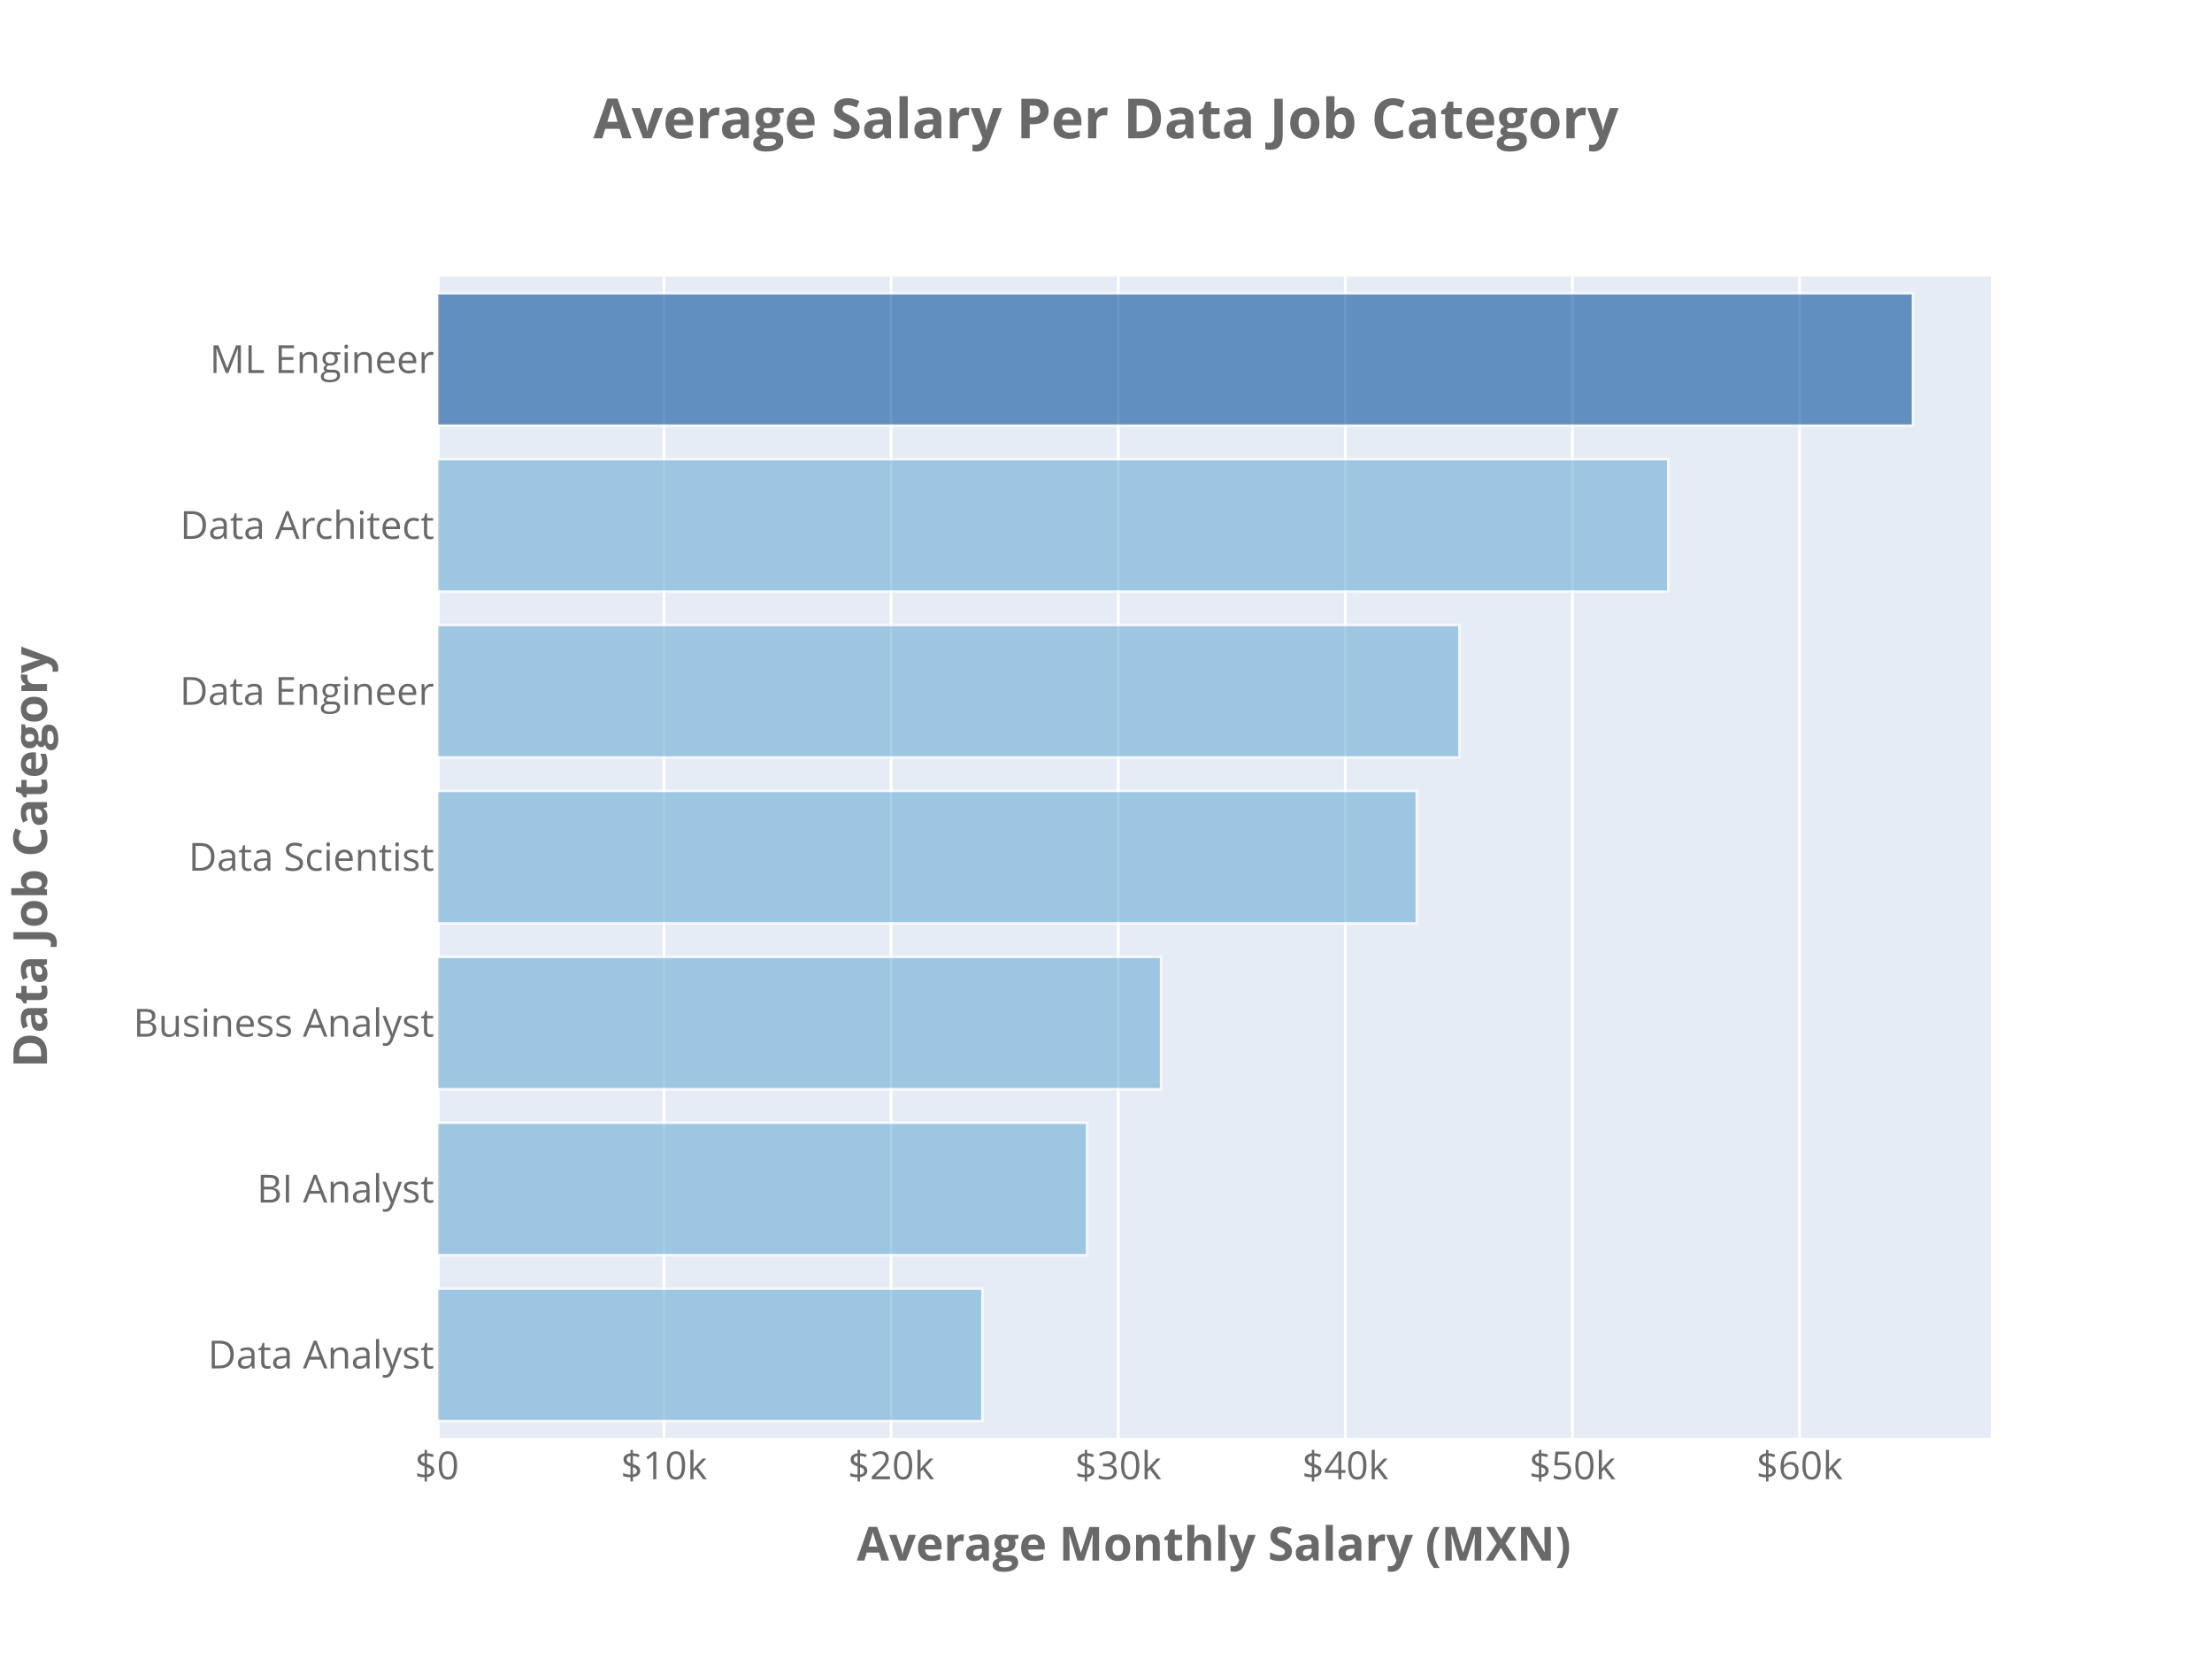
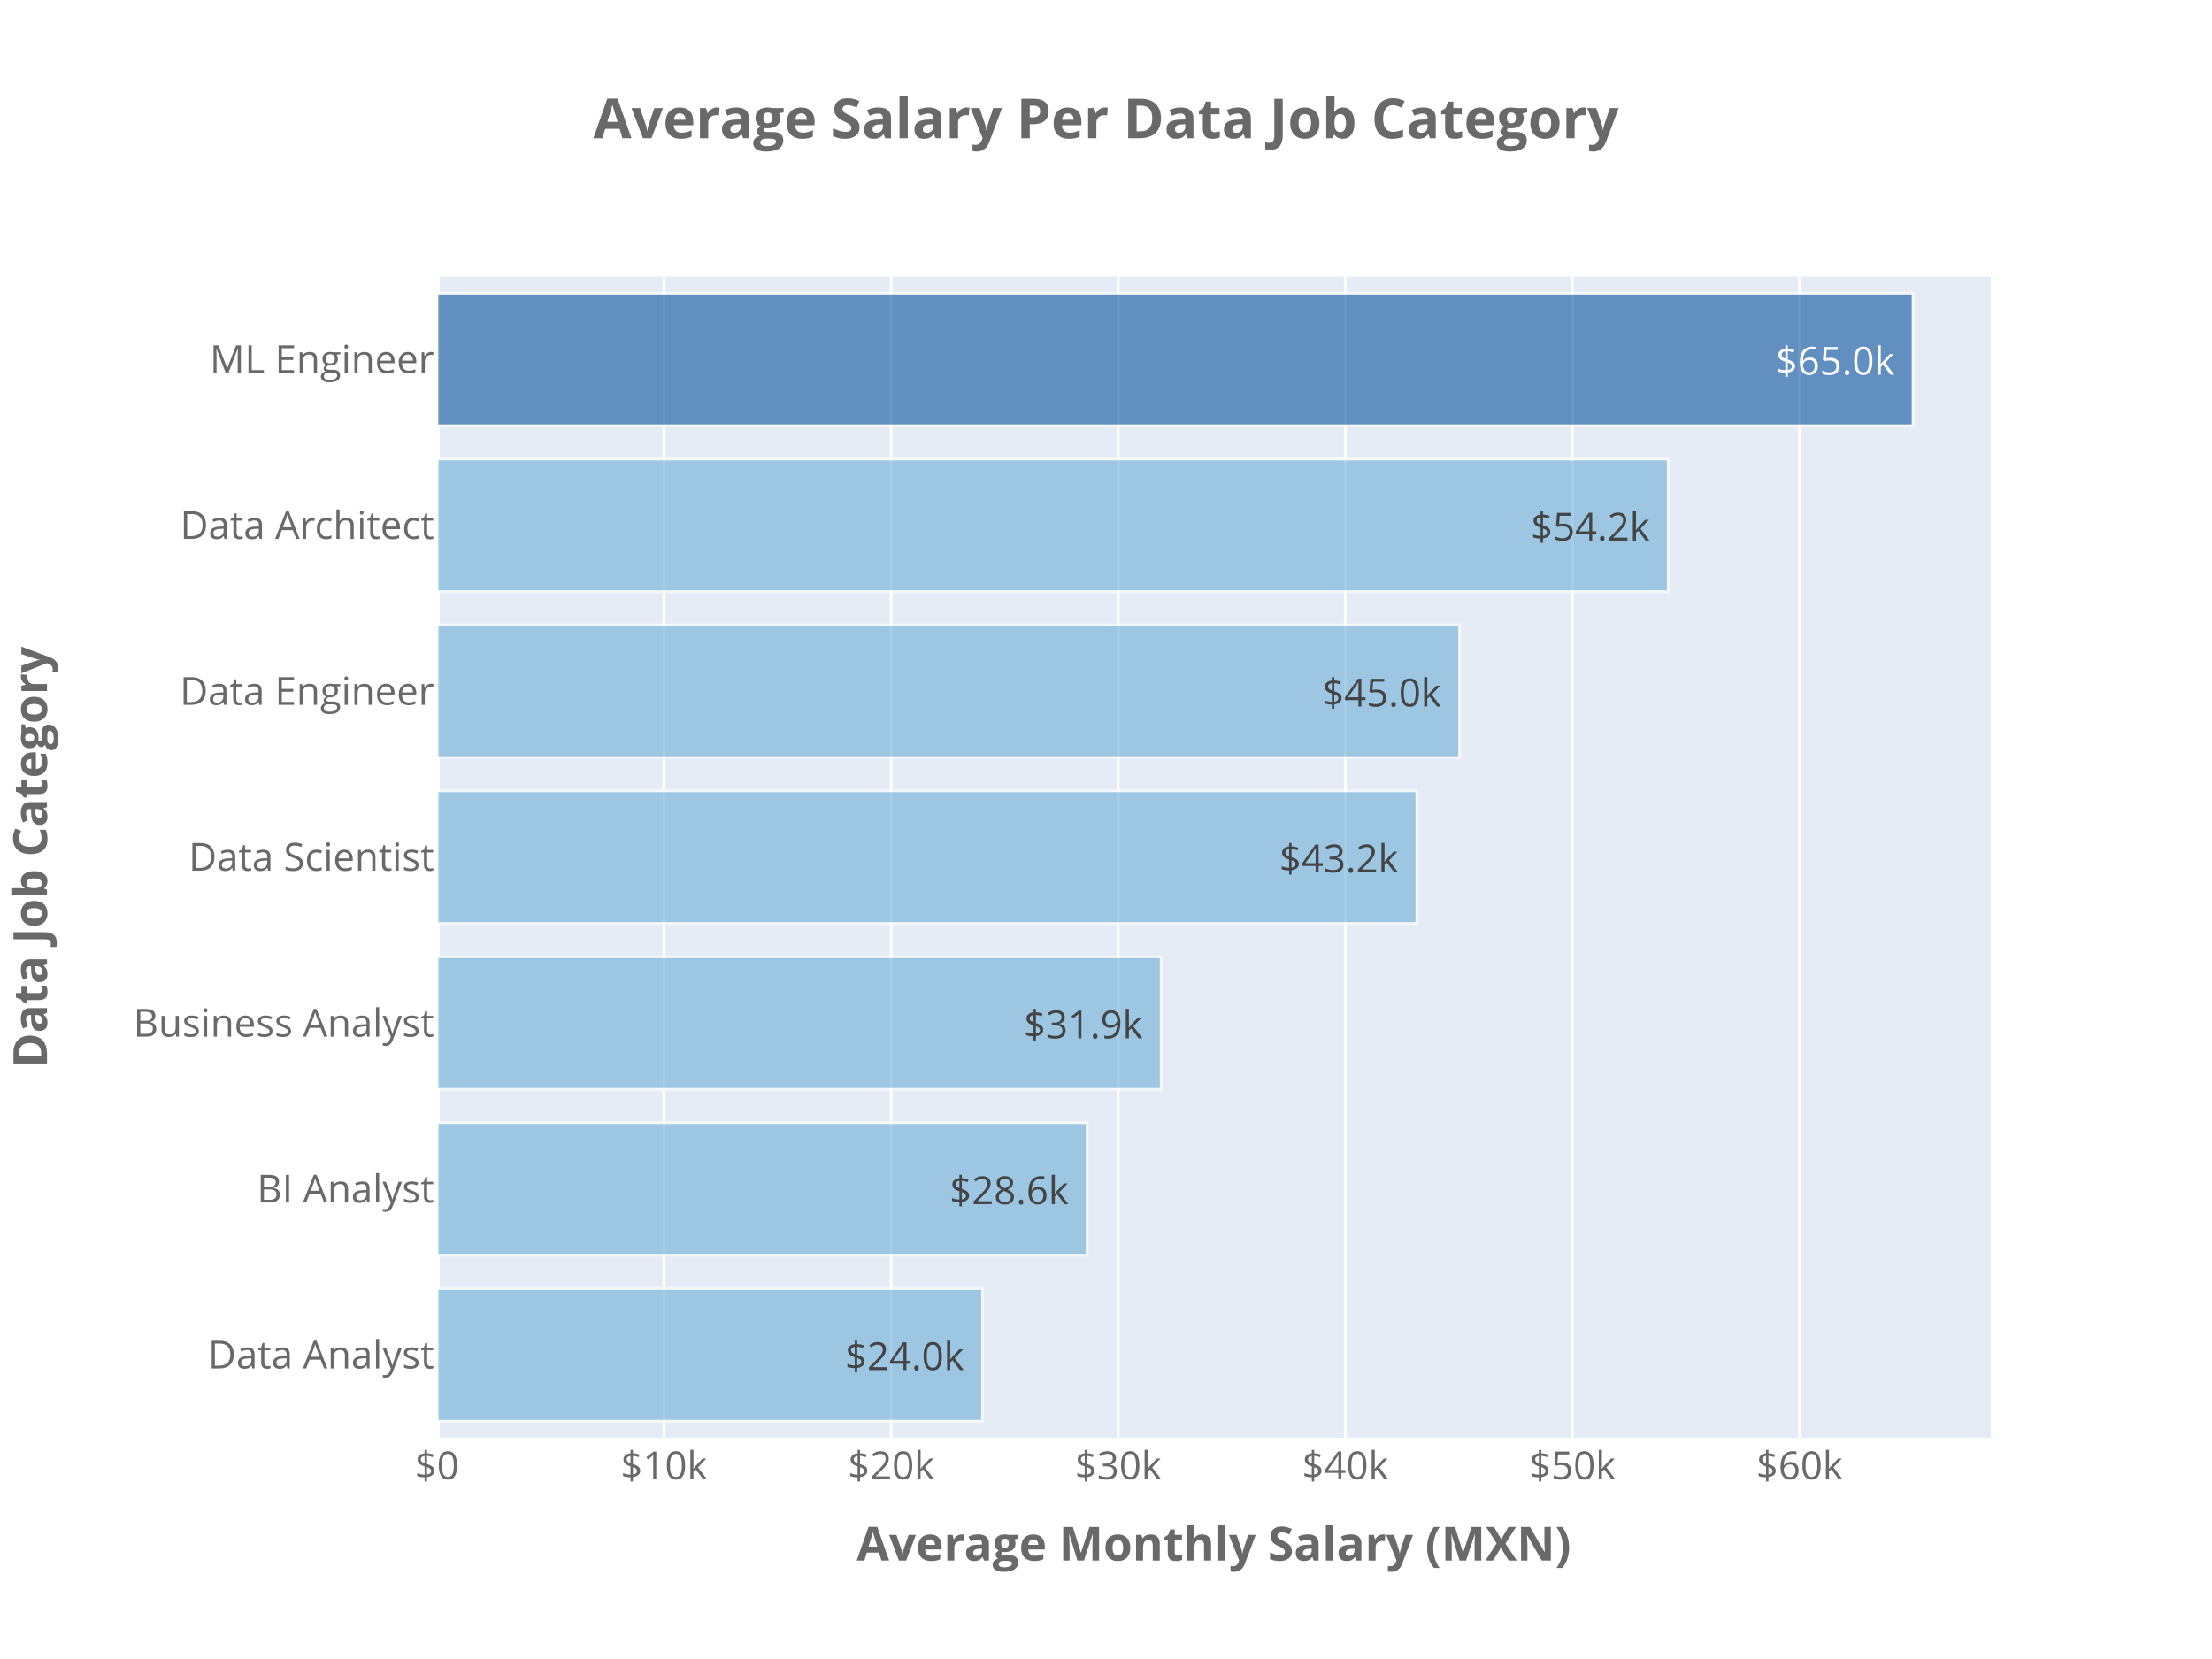
<svg xmlns="http://www.w3.org/2000/svg" class="main-svg" width="1600" height="1200" style="" viewBox="0 0 800 600">
  <rect x="0" y="0" width="800" height="600" style="fill: rgb(255, 255, 255); fill-opacity: 1;" />
-   <defs id="defs-b720d1">
+   <defs id="defs-ef696b">
    <g class="clips">
-       <clipPath id="clipb720d1xyplot" class="plotclip">
+       <clipPath id="clipef696bxyplot" class="plotclip">
        <rect width="562" height="420" />
      </clipPath>
-       <clipPath class="axesclip" id="clipb720d1x">
+       <clipPath class="axesclip" id="clipef696bx">
        <rect x="158" y="0" width="562" height="600" />
      </clipPath>
-       <clipPath class="axesclip" id="clipb720d1y">
+       <clipPath class="axesclip" id="clipef696by">
        <rect x="0" y="100" width="800" height="420" />
      </clipPath>
-       <clipPath class="axesclip" id="clipb720d1xy">
+       <clipPath class="axesclip" id="clipef696bxy">
        <rect x="158" y="100" width="562" height="420" />
      </clipPath>
    </g>
    <g class="gradients" />
    <g class="patterns" />
  </defs>
  <g class="bglayer">
    <rect class="bg" x="158" y="100" width="562" height="420" style="fill: rgb(229, 236, 246); fill-opacity: 1; stroke-width: 0;" />
  </g>
  <g class="layer-below">
    <g class="imagelayer" />
    <g class="shapelayer" />
  </g>
  <g class="cartesianlayer">
    <g class="subplot xy">
      <g class="layer-subplot">
        <g class="shapelayer" />
        <g class="imagelayer" />
      </g>
      <g class="minor-gridlayer">
        <g class="x" />
        <g class="y" />
      </g>
      <g class="gridlayer">
        <g class="x">
          <path class="xgrid crisp" transform="translate(240.14,0)" d="M0,100v420" style="stroke: rgb(255, 255, 255); stroke-opacity: 1; stroke-width: 1px;" />
          <path class="xgrid crisp" transform="translate(322.28,0)" d="M0,100v420" style="stroke: rgb(255, 255, 255); stroke-opacity: 1; stroke-width: 1px;" />
          <path class="xgrid crisp" transform="translate(404.42,0)" d="M0,100v420" style="stroke: rgb(255, 255, 255); stroke-opacity: 1; stroke-width: 1px;" />
          <path class="xgrid crisp" transform="translate(486.55,0)" d="M0,100v420" style="stroke: rgb(255, 255, 255); stroke-opacity: 1; stroke-width: 1px;" />
          <path class="xgrid crisp" transform="translate(568.69,0)" d="M0,100v420" style="stroke: rgb(255, 255, 255); stroke-opacity: 1; stroke-width: 1px;" />
          <path class="xgrid crisp" transform="translate(650.83,0)" d="M0,100v420" style="stroke: rgb(255, 255, 255); stroke-opacity: 1; stroke-width: 1px;" />
        </g>
        <g class="y" />
      </g>
      <g class="zerolinelayer">
        <path class="xzl zl crisp" transform="translate(158,0)" d="M0,100v420" style="stroke: rgb(255, 255, 255); stroke-opacity: 1; stroke-width: 2px;" />
      </g>
      <path class="xlines-below" />
      <path class="ylines-below" />
      <g class="overlines-below" />
      <g class="xaxislayer-below" />
      <g class="yaxislayer-below" />
      <g class="overaxes-below" />
-       <g class="plot" transform="translate(158,100)" clip-path="url(#clipb720d1xyplot)">
+       <g class="plot" transform="translate(158,100)" clip-path="url(#clipef696bxyplot)">
        <g class="barlayer mlayer">
          <g class="trace bars" style="opacity: 1;">
            <g class="points">
              <g class="point">
                <path d="M0,414V366H197.35V414Z" style="vector-effect: none; opacity: 0.6; stroke-width: 1px; fill: rgb(107, 174, 214); fill-opacity: 1; stroke: rgb(255, 255, 255); stroke-opacity: 1;" />
+                 <text class="bartext bartext-inside" text-anchor="middle" data-notex="1" x="0" y="0" style="font-family: 'Open Sans', verdana, arial, sans-serif; font-size: 14px; fill: rgb(68, 68, 68); fill-opacity: 1; white-space: pre;" transform="translate(169.1312,395.5)">$24.0k</text>
              </g>
              <g class="point">
                <path d="M0,354V306H235.18V354Z" style="vector-effect: none; opacity: 0.6; stroke-width: 1px; fill: rgb(107, 174, 214); fill-opacity: 1; stroke: rgb(255, 255, 255); stroke-opacity: 1;" />
+                 <text class="bartext bartext-inside" text-anchor="middle" data-notex="1" x="0" y="0" style="font-family: 'Open Sans', verdana, arial, sans-serif; font-size: 14px; fill: rgb(68, 68, 68); fill-opacity: 1; white-space: pre;" transform="translate(206.9613,335.5)">$28.6k</text>
              </g>
              <g class="point">
                <path d="M0,294V246H261.97V294Z" style="vector-effect: none; opacity: 0.6; stroke-width: 1px; fill: rgb(107, 174, 214); fill-opacity: 1; stroke: rgb(255, 255, 255); stroke-opacity: 1;" />
+                 <text class="bartext bartext-inside" text-anchor="middle" data-notex="1" x="0" y="0" style="font-family: 'Open Sans', verdana, arial, sans-serif; font-size: 14px; fill: rgb(68, 68, 68); fill-opacity: 1; white-space: pre;" transform="translate(233.7513,275.5)">$31.9k</text>
              </g>
              <g class="point">
                <path d="M0,234V186H354.43V234Z" style="vector-effect: none; opacity: 0.6; stroke-width: 1px; fill: rgb(107, 174, 214); fill-opacity: 1; stroke: rgb(255, 255, 255); stroke-opacity: 1;" />
+                 <text class="bartext bartext-inside" text-anchor="middle" data-notex="1" x="0" y="0" style="font-family: 'Open Sans', verdana, arial, sans-serif; font-size: 14px; fill: rgb(68, 68, 68); fill-opacity: 1; white-space: pre;" transform="translate(326.2113,215.5)">$43.2k</text>
              </g>
              <g class="point">
                <path d="M0,174V126H369.89V174Z" style="vector-effect: none; opacity: 0.6; stroke-width: 1px; fill: rgb(107, 174, 214); fill-opacity: 1; stroke: rgb(255, 255, 255); stroke-opacity: 1;" />
+                 <text class="bartext bartext-inside" text-anchor="middle" data-notex="1" x="0" y="0" style="font-family: 'Open Sans', verdana, arial, sans-serif; font-size: 14px; fill: rgb(68, 68, 68); fill-opacity: 1; white-space: pre;" transform="translate(341.6712,155.5)">$45.0k</text>
              </g>
              <g class="point">
                <path d="M0,114V66H445.37V114Z" style="vector-effect: none; opacity: 0.6; stroke-width: 1px; fill: rgb(107, 174, 214); fill-opacity: 1; stroke: rgb(255, 255, 255); stroke-opacity: 1;" />
+                 <text class="bartext bartext-inside" text-anchor="middle" data-notex="1" x="0" y="0" style="font-family: 'Open Sans', verdana, arial, sans-serif; font-size: 14px; fill: rgb(68, 68, 68); fill-opacity: 1; white-space: pre;" transform="translate(417.1513,95.5)">$54.2k</text>
              </g>
              <g class="point">
                <path d="M0,54V6H533.9V54Z" style="vector-effect: none; opacity: 0.6; stroke-width: 1px; fill: rgb(8, 81, 156); fill-opacity: 1; stroke: rgb(255, 255, 255); stroke-opacity: 1;" />
+                 <text class="bartext bartext-inside" text-anchor="middle" data-notex="1" x="0" y="0" style="font-family: 'Open Sans', verdana, arial, sans-serif; font-size: 14px; fill: rgb(255, 255, 255); fill-opacity: 1; white-space: pre;" transform="translate(505.6812,35.5)">$65.0k</text>
              </g>
            </g>
          </g>
        </g>
      </g>
      <g class="overplot" />
      <path class="xlines-above crisp" d="M0,0" style="fill: none;" />
      <path class="ylines-above crisp" d="M0,0" style="fill: none;" />
      <g class="overlines-above" />
      <g class="xaxislayer-above">
        <g class="xtick">
          <text text-anchor="middle" x="0" y="535" transform="translate(158,0)" style="font-family: 'Open Sans', verdana, arial, sans-serif; font-size: 14px; fill: rgb(105, 105, 105); fill-opacity: 1; white-space: pre; opacity: 1;">$0</text>
        </g>
        <g class="xtick">
          <text text-anchor="middle" x="0" y="535" style="font-family: 'Open Sans', verdana, arial, sans-serif; font-size: 14px; fill: rgb(105, 105, 105); fill-opacity: 1; white-space: pre; opacity: 1;" transform="translate(240.14,0)">$10k</text>
        </g>
        <g class="xtick">
          <text text-anchor="middle" x="0" y="535" style="font-family: 'Open Sans', verdana, arial, sans-serif; font-size: 14px; fill: rgb(105, 105, 105); fill-opacity: 1; white-space: pre; opacity: 1;" transform="translate(322.28,0)">$20k</text>
        </g>
        <g class="xtick">
          <text text-anchor="middle" x="0" y="535" style="font-family: 'Open Sans', verdana, arial, sans-serif; font-size: 14px; fill: rgb(105, 105, 105); fill-opacity: 1; white-space: pre; opacity: 1;" transform="translate(404.42,0)">$30k</text>
        </g>
        <g class="xtick">
          <text text-anchor="middle" x="0" y="535" style="font-family: 'Open Sans', verdana, arial, sans-serif; font-size: 14px; fill: rgb(105, 105, 105); fill-opacity: 1; white-space: pre; opacity: 1;" transform="translate(486.55,0)">$40k</text>
        </g>
        <g class="xtick">
          <text text-anchor="middle" x="0" y="535" style="font-family: 'Open Sans', verdana, arial, sans-serif; font-size: 14px; fill: rgb(105, 105, 105); fill-opacity: 1; white-space: pre; opacity: 1;" transform="translate(568.69,0)">$50k</text>
        </g>
        <g class="xtick">
          <text text-anchor="middle" x="0" y="535" style="font-family: 'Open Sans', verdana, arial, sans-serif; font-size: 14px; fill: rgb(105, 105, 105); fill-opacity: 1; white-space: pre; opacity: 1;" transform="translate(650.83,0)">$60k</text>
        </g>
      </g>
      <g class="yaxislayer-above">
        <g class="ytick">
          <text text-anchor="end" x="157" y="4.9" transform="translate(0,490)" style="font-family: 'Open Sans', verdana, arial, sans-serif; font-size: 14px; fill: rgb(105, 105, 105); fill-opacity: 1; white-space: pre; opacity: 1;">Data Analyst</text>
        </g>
        <g class="ytick">
          <text text-anchor="end" x="157" y="4.9" transform="translate(0,430)" style="font-family: 'Open Sans', verdana, arial, sans-serif; font-size: 14px; fill: rgb(105, 105, 105); fill-opacity: 1; white-space: pre; opacity: 1;">BI Analyst</text>
        </g>
        <g class="ytick">
          <text text-anchor="end" x="157" y="4.9" transform="translate(0,370)" style="font-family: 'Open Sans', verdana, arial, sans-serif; font-size: 14px; fill: rgb(105, 105, 105); fill-opacity: 1; white-space: pre; opacity: 1;">Business Analyst</text>
        </g>
        <g class="ytick">
          <text text-anchor="end" x="157" y="4.9" transform="translate(0,310)" style="font-family: 'Open Sans', verdana, arial, sans-serif; font-size: 14px; fill: rgb(105, 105, 105); fill-opacity: 1; white-space: pre; opacity: 1;">Data Scientist</text>
        </g>
        <g class="ytick">
          <text text-anchor="end" x="157" y="4.9" transform="translate(0,250)" style="font-family: 'Open Sans', verdana, arial, sans-serif; font-size: 14px; fill: rgb(105, 105, 105); fill-opacity: 1; white-space: pre; opacity: 1;">Data Engineer</text>
        </g>
        <g class="ytick">
          <text text-anchor="end" x="157" y="4.9" transform="translate(0,190)" style="font-family: 'Open Sans', verdana, arial, sans-serif; font-size: 14px; fill: rgb(105, 105, 105); fill-opacity: 1; white-space: pre; opacity: 1;">Data Architect</text>
        </g>
        <g class="ytick">
          <text text-anchor="end" x="157" y="4.9" transform="translate(0,130)" style="font-family: 'Open Sans', verdana, arial, sans-serif; font-size: 14px; fill: rgb(105, 105, 105); fill-opacity: 1; white-space: pre; opacity: 1;">ML Engineer</text>
        </g>
      </g>
      <g class="overaxes-above" />
    </g>
  </g>
  <g class="polarlayer" />
  <g class="smithlayer" />
  <g class="ternarylayer" />
  <g class="geolayer" />
  <g class="funnelarealayer" />
  <g class="pielayer" />
  <g class="iciclelayer" />
  <g class="treemaplayer" />
  <g class="sunburstlayer" />
  <g class="glimages" />
-   <defs id="topdefs-b720d1">
+   <defs id="topdefs-ef696b">
    <g class="clips" />
  </defs>
  <g class="layer-above">
    <g class="imagelayer" />
    <g class="shapelayer" />
  </g>
  <g class="infolayer">
    <g class="g-gtitle">
      <text class="gtitle" x="400" y="50" text-anchor="middle" dy="0em" style="font-family: 'Open Sans', verdana, arial, sans-serif; font-size: 20px; fill: rgb(105, 105, 105); opacity: 1; font-weight: normal; white-space: pre;">
        <tspan style="font-weight:bold">Average Salary Per Data Job Category</tspan>
      </text>
    </g>
    <g class="g-xtitle">
      <text class="xtitle" x="439" y="564.4" text-anchor="middle" style="font-family: 'Open Sans', verdana, arial, sans-serif; font-size: 17px; fill: rgb(105, 105, 105); opacity: 1; font-weight: normal; white-space: pre;">
        <tspan style="font-weight:bold">Average Monthly Salary (MXN)</tspan>
      </text>
    </g>
    <g class="g-ytitle" transform="translate(4.478516,0)">
      <text class="ytitle" transform="rotate(-90,12.52187,310)" x="12.522" y="310" text-anchor="middle" style="font-family: 'Open Sans', verdana, arial, sans-serif; font-size: 17px; fill: rgb(105, 105, 105); opacity: 1; font-weight: normal; white-space: pre;">
        <tspan style="font-weight:bold">Data Job Category</tspan>
      </text>
    </g>
  </g>
</svg>
